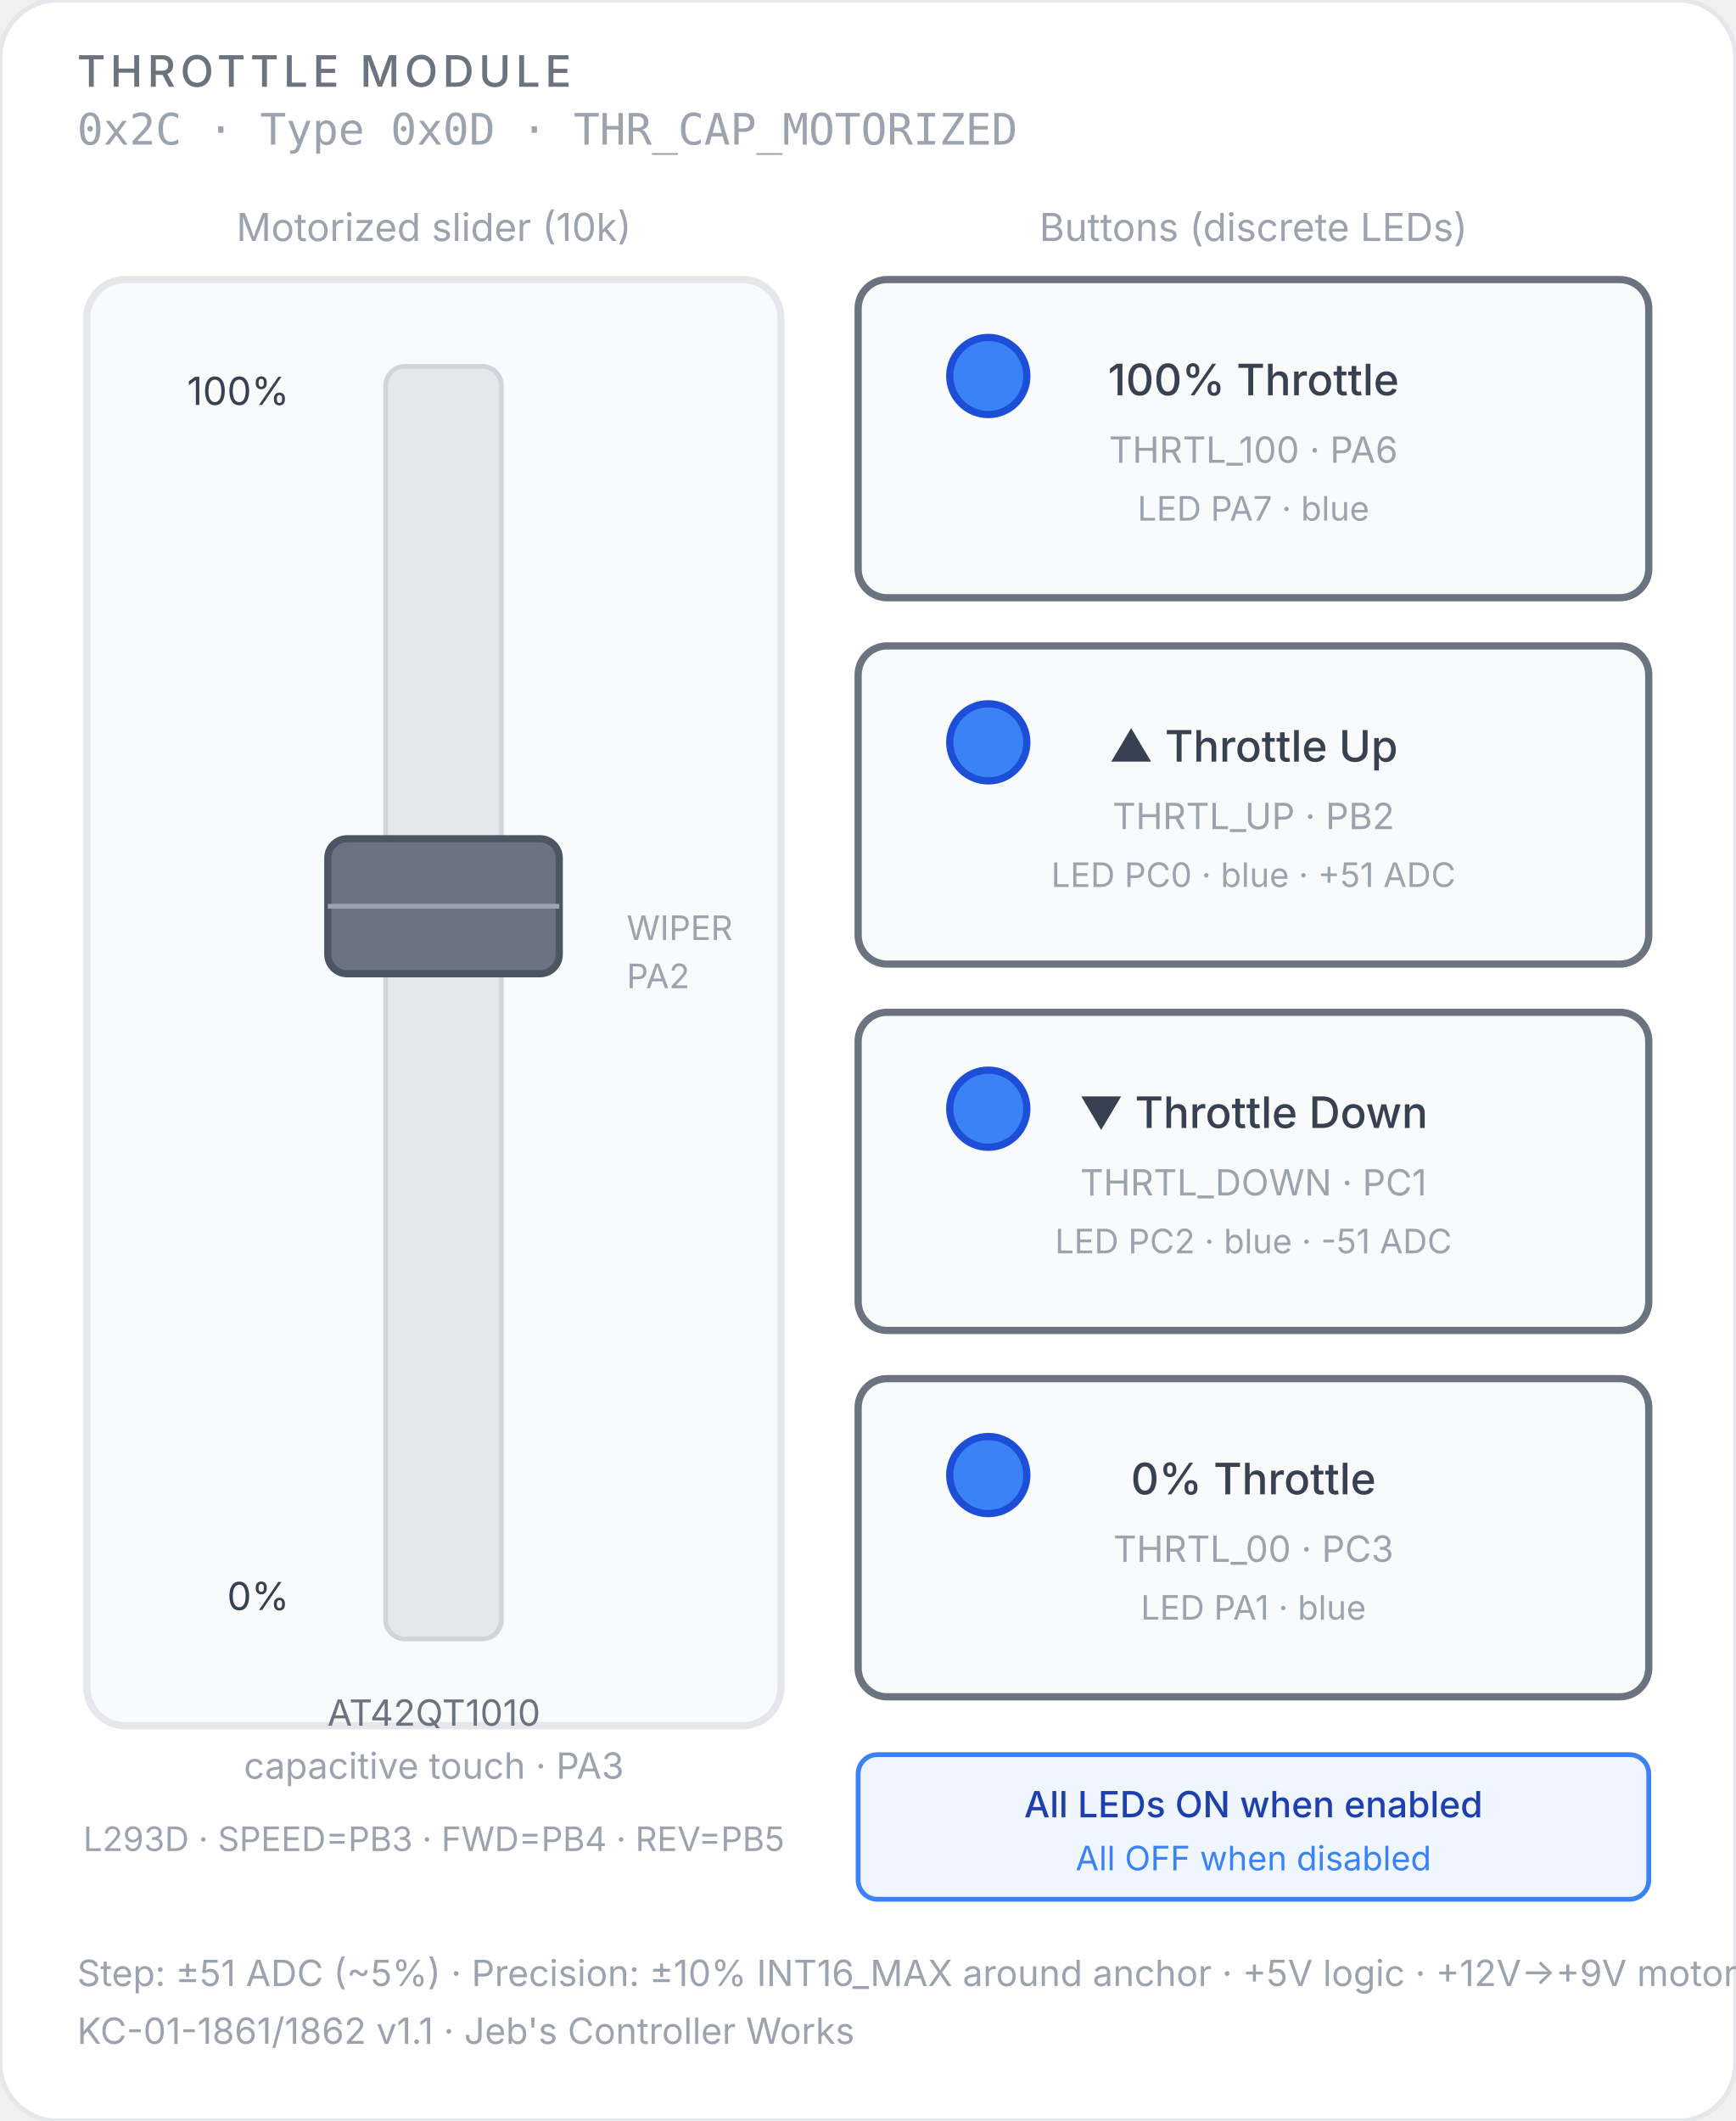
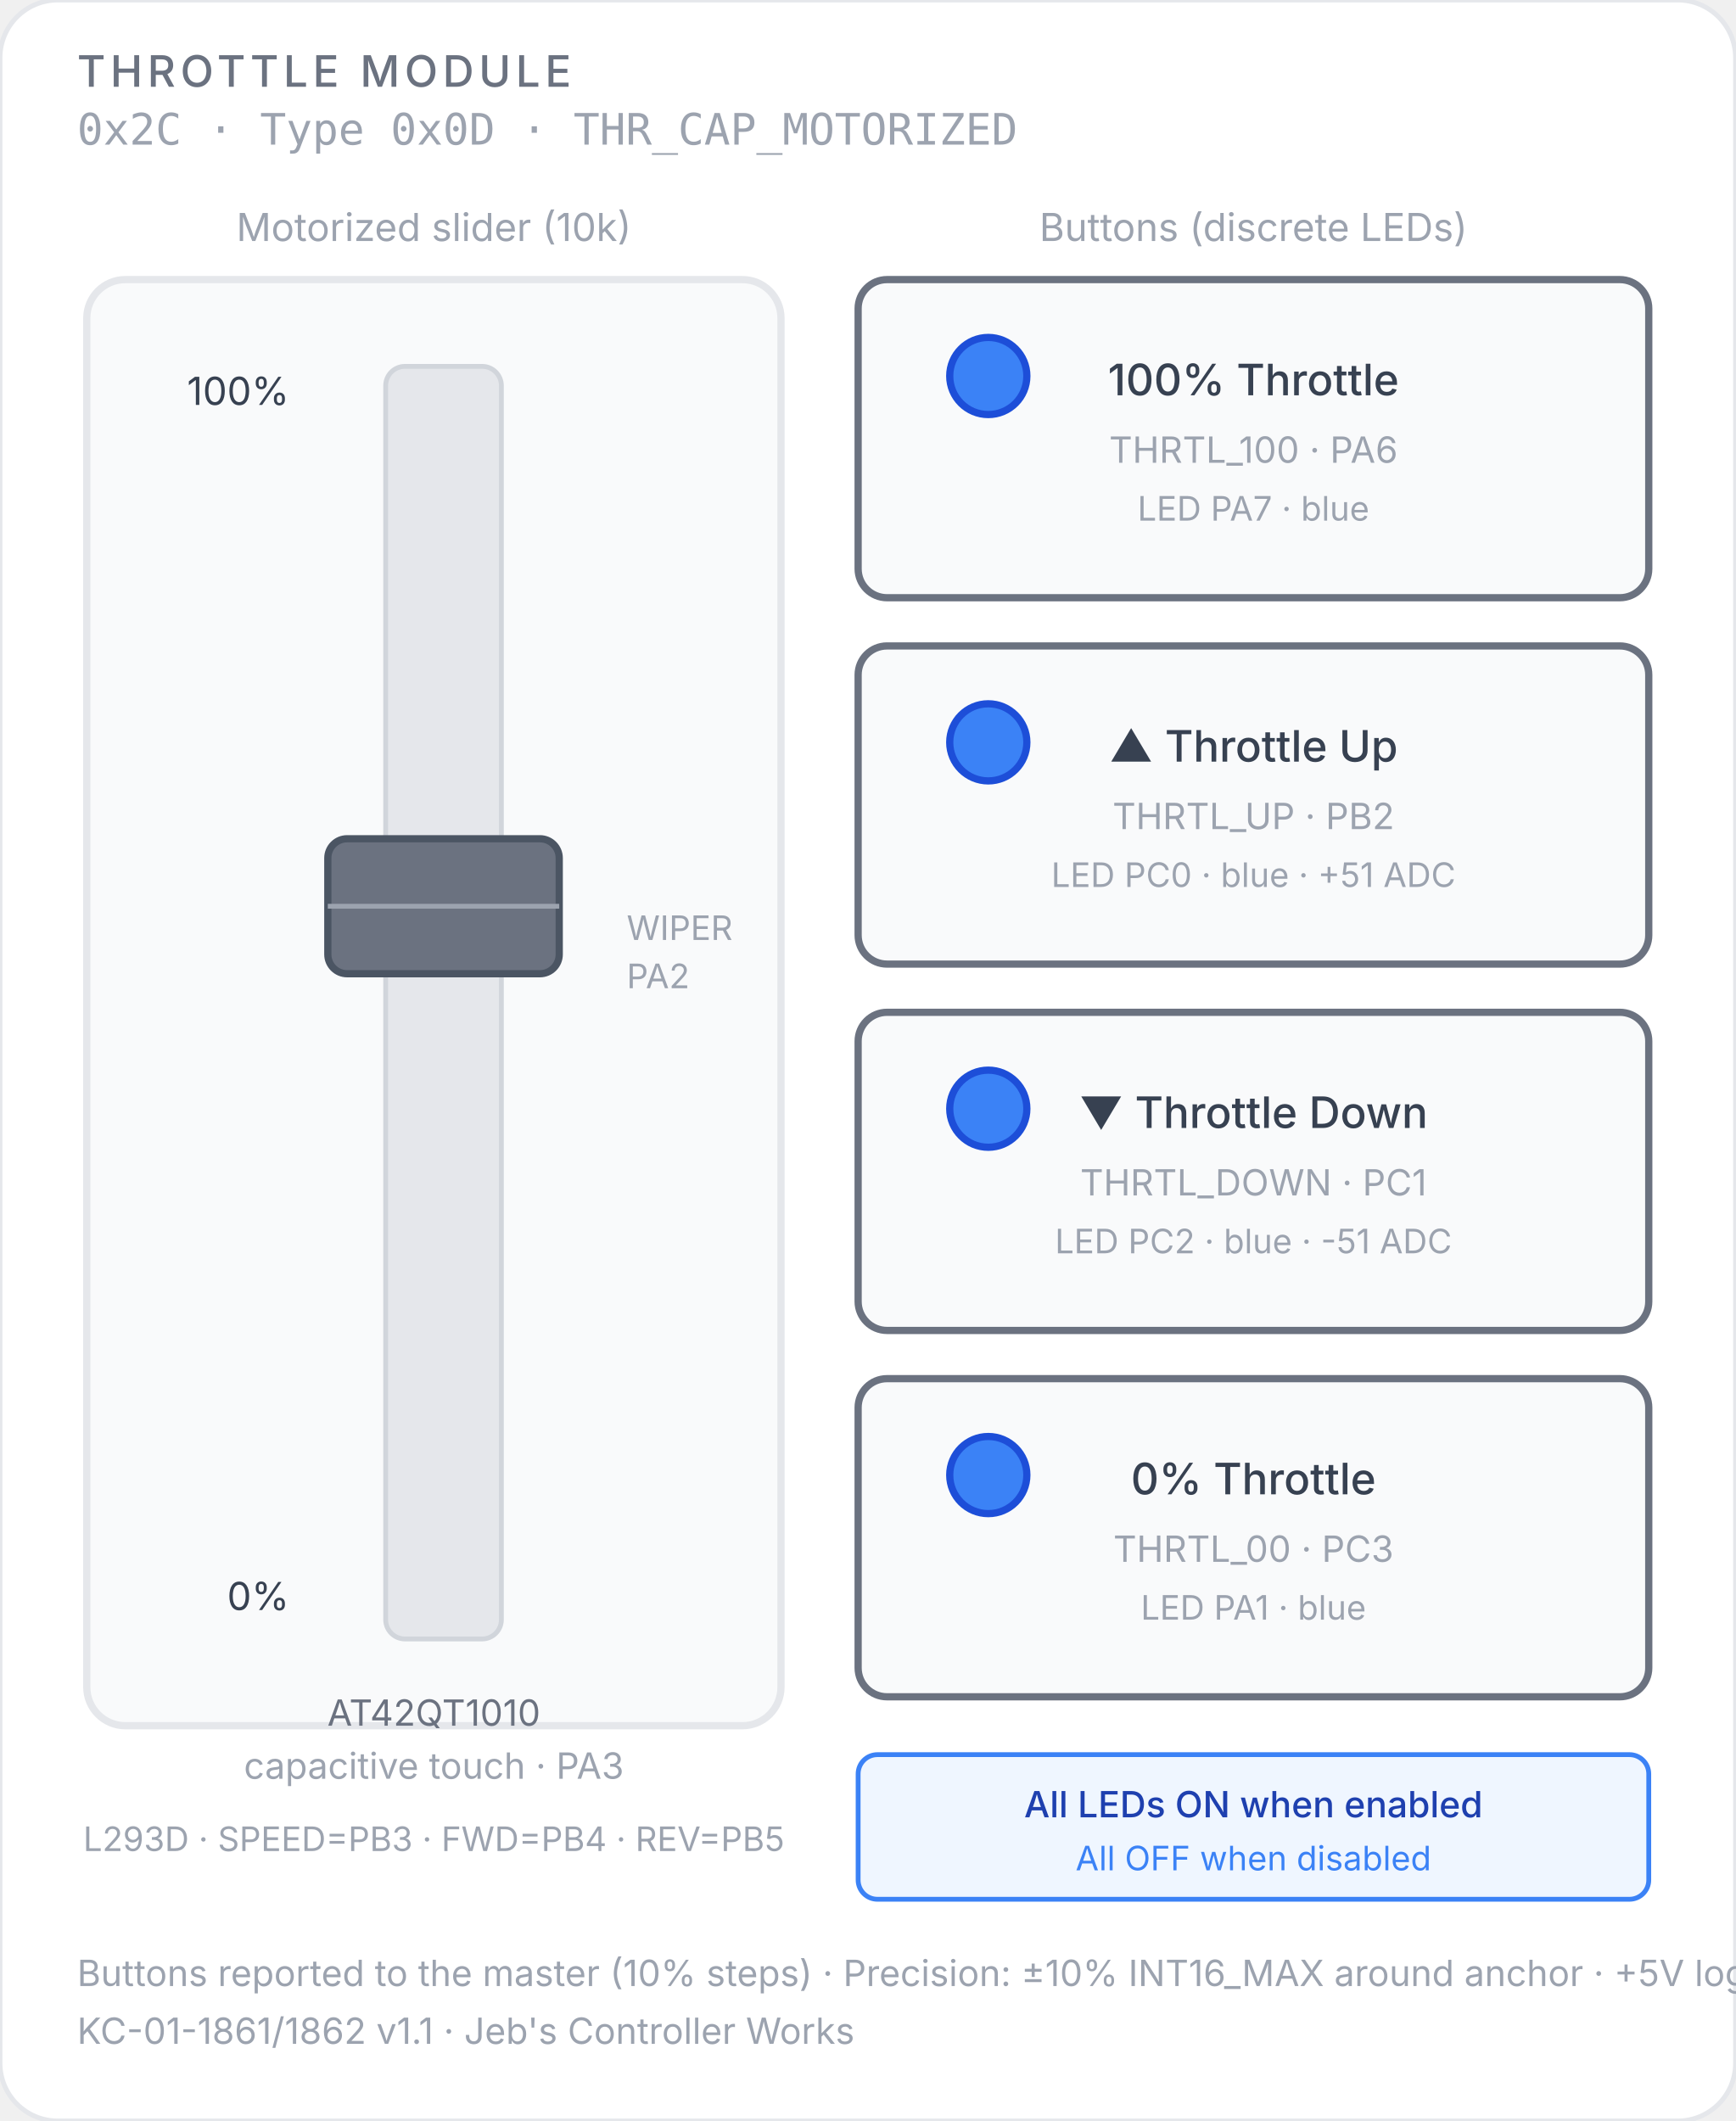
<svg xmlns="http://www.w3.org/2000/svg" viewBox="0 0 360 440" font-family="-apple-system, BlinkMacSystemFont, 'Segoe UI', sans-serif">
  <rect width="360" height="440" rx="12" fill="#ffffff" stroke="#e5e7eb" stroke-width="1" />
  <text x="16" y="18" font-size="9" fill="#6b7280" font-weight="500" letter-spacing="1">THROTTLE MODULE</text>
  <text x="16" y="30" font-size="9" fill="#9ca3af" font-family="monospace">0x2C · Type 0x0D · THR_CAP_MOTORIZED</text>
  <text x="90" y="50" font-size="8" fill="#9ca3af" text-anchor="middle">Motorized slider (10k)</text>
  <text x="260" y="50" font-size="8" fill="#9ca3af" text-anchor="middle">Buttons (discrete LEDs)</text>
  <rect x="18" y="58" width="144" height="300" rx="8" fill="#f9fafb" stroke="#e5e7eb" stroke-width="1.5" />
  <rect x="80" y="76" width="24" height="264" rx="4" fill="#e5e7eb" stroke="#d1d5db" stroke-width="1" />
  <text x="60" y="84" font-size="8" fill="#374151" text-anchor="end">100%</text>
  <rect x="68" y="174" width="48" height="28" rx="4" fill="#6b7280" stroke="#4b5563" stroke-width="1.5" />
  <line x1="68" y1="188" x2="116" y2="188" stroke="#9ca3af" stroke-width="1" />
  <text x="60" y="334" font-size="8" fill="#374151" text-anchor="end">0%</text>
  <text x="90" y="358" font-size="7.5" fill="#6b7280" text-anchor="middle">AT42QT1010</text>
  <text x="90" y="369" font-size="7.5" fill="#9ca3af" text-anchor="middle">capacitive touch · PA3</text>
  <text x="130" y="195" font-size="7" fill="#9ca3af">WIPER</text>
  <text x="130" y="205" font-size="7" fill="#9ca3af">PA2</text>
  <text x="90" y="384" font-size="7" fill="#9ca3af" text-anchor="middle">L293D · SPEED=PB3 · FWD=PB4 · REV=PB5</text>
  <rect x="178" y="58" width="164" height="66" rx="6" fill="#f9fafb" stroke="#6b7280" stroke-width="1.5" />
  <circle cx="205" cy="78" r="8" fill="#3b82f6" stroke="#1d4ed8" stroke-width="1.5" />
  <text x="260" y="82" font-size="9" font-weight="500" fill="#374151" text-anchor="middle">100% Throttle</text>
  <text x="260" y="96" font-size="7.5" fill="#9ca3af" text-anchor="middle">THRTL_100 · PA6</text>
  <text x="260" y="108" font-size="7" fill="#9ca3af" text-anchor="middle">LED PA7 · blue</text>
  <rect x="178" y="134" width="164" height="66" rx="6" fill="#f9fafb" stroke="#6b7280" stroke-width="1.5" />
  <circle cx="205" cy="154" r="8" fill="#3b82f6" stroke="#1d4ed8" stroke-width="1.5" />
  <text x="260" y="158" font-size="9" font-weight="500" fill="#374151" text-anchor="middle">▲ Throttle Up</text>
  <text x="260" y="172" font-size="7.5" fill="#9ca3af" text-anchor="middle">THRTL_UP · PB2</text>
  <text x="260" y="184" font-size="7" fill="#9ca3af" text-anchor="middle">LED PC0 · blue · +51 ADC</text>
  <rect x="178" y="210" width="164" height="66" rx="6" fill="#f9fafb" stroke="#6b7280" stroke-width="1.5" />
  <circle cx="205" cy="230" r="8" fill="#3b82f6" stroke="#1d4ed8" stroke-width="1.5" />
  <text x="260" y="234" font-size="9" font-weight="500" fill="#374151" text-anchor="middle">▼ Throttle Down</text>
  <text x="260" y="248" font-size="7.5" fill="#9ca3af" text-anchor="middle">THRTL_DOWN · PC1</text>
  <text x="260" y="260" font-size="7" fill="#9ca3af" text-anchor="middle">LED PC2 · blue · -51 ADC</text>
  <rect x="178" y="286" width="164" height="66" rx="6" fill="#f9fafb" stroke="#6b7280" stroke-width="1.5" />
  <circle cx="205" cy="306" r="8" fill="#3b82f6" stroke="#1d4ed8" stroke-width="1.5" />
  <text x="260" y="310" font-size="9" font-weight="500" fill="#374151" text-anchor="middle">0% Throttle</text>
  <text x="260" y="324" font-size="7.5" fill="#9ca3af" text-anchor="middle">THRTL_00 · PC3</text>
  <text x="260" y="336" font-size="7" fill="#9ca3af" text-anchor="middle">LED PA1 · blue</text>
  <rect x="178" y="364" width="164" height="30" rx="4" fill="#eff6ff" stroke="#3b82f6" stroke-width="1" />
  <text x="260" y="377" font-size="7.5" fill="#1e40af" text-anchor="middle" font-weight="500">All LEDs ON when enabled</text>
  <text x="260" y="388" font-size="7" fill="#3b82f6" text-anchor="middle">All OFF when disabled</text>
-   <text x="16" y="412" font-size="7.5" fill="#9ca3af">Step: ±51 ADC (~5%) · Precision: ±10% INT16_MAX around anchor · +5V logic · +12V→+9V motor</text>
+   <text x="16" y="412" font-size="7.5" fill="#9ca3af">Buttons reported to the master (10% steps) · Precision: ±10% INT16_MAX around anchor · +5V logic · +12V→+9V motor</text>
  <text x="16" y="424" font-size="7.5" fill="#9ca3af">KC-01-1861/1862 v1.1 · Jeb's Controller Works</text>
</svg>
